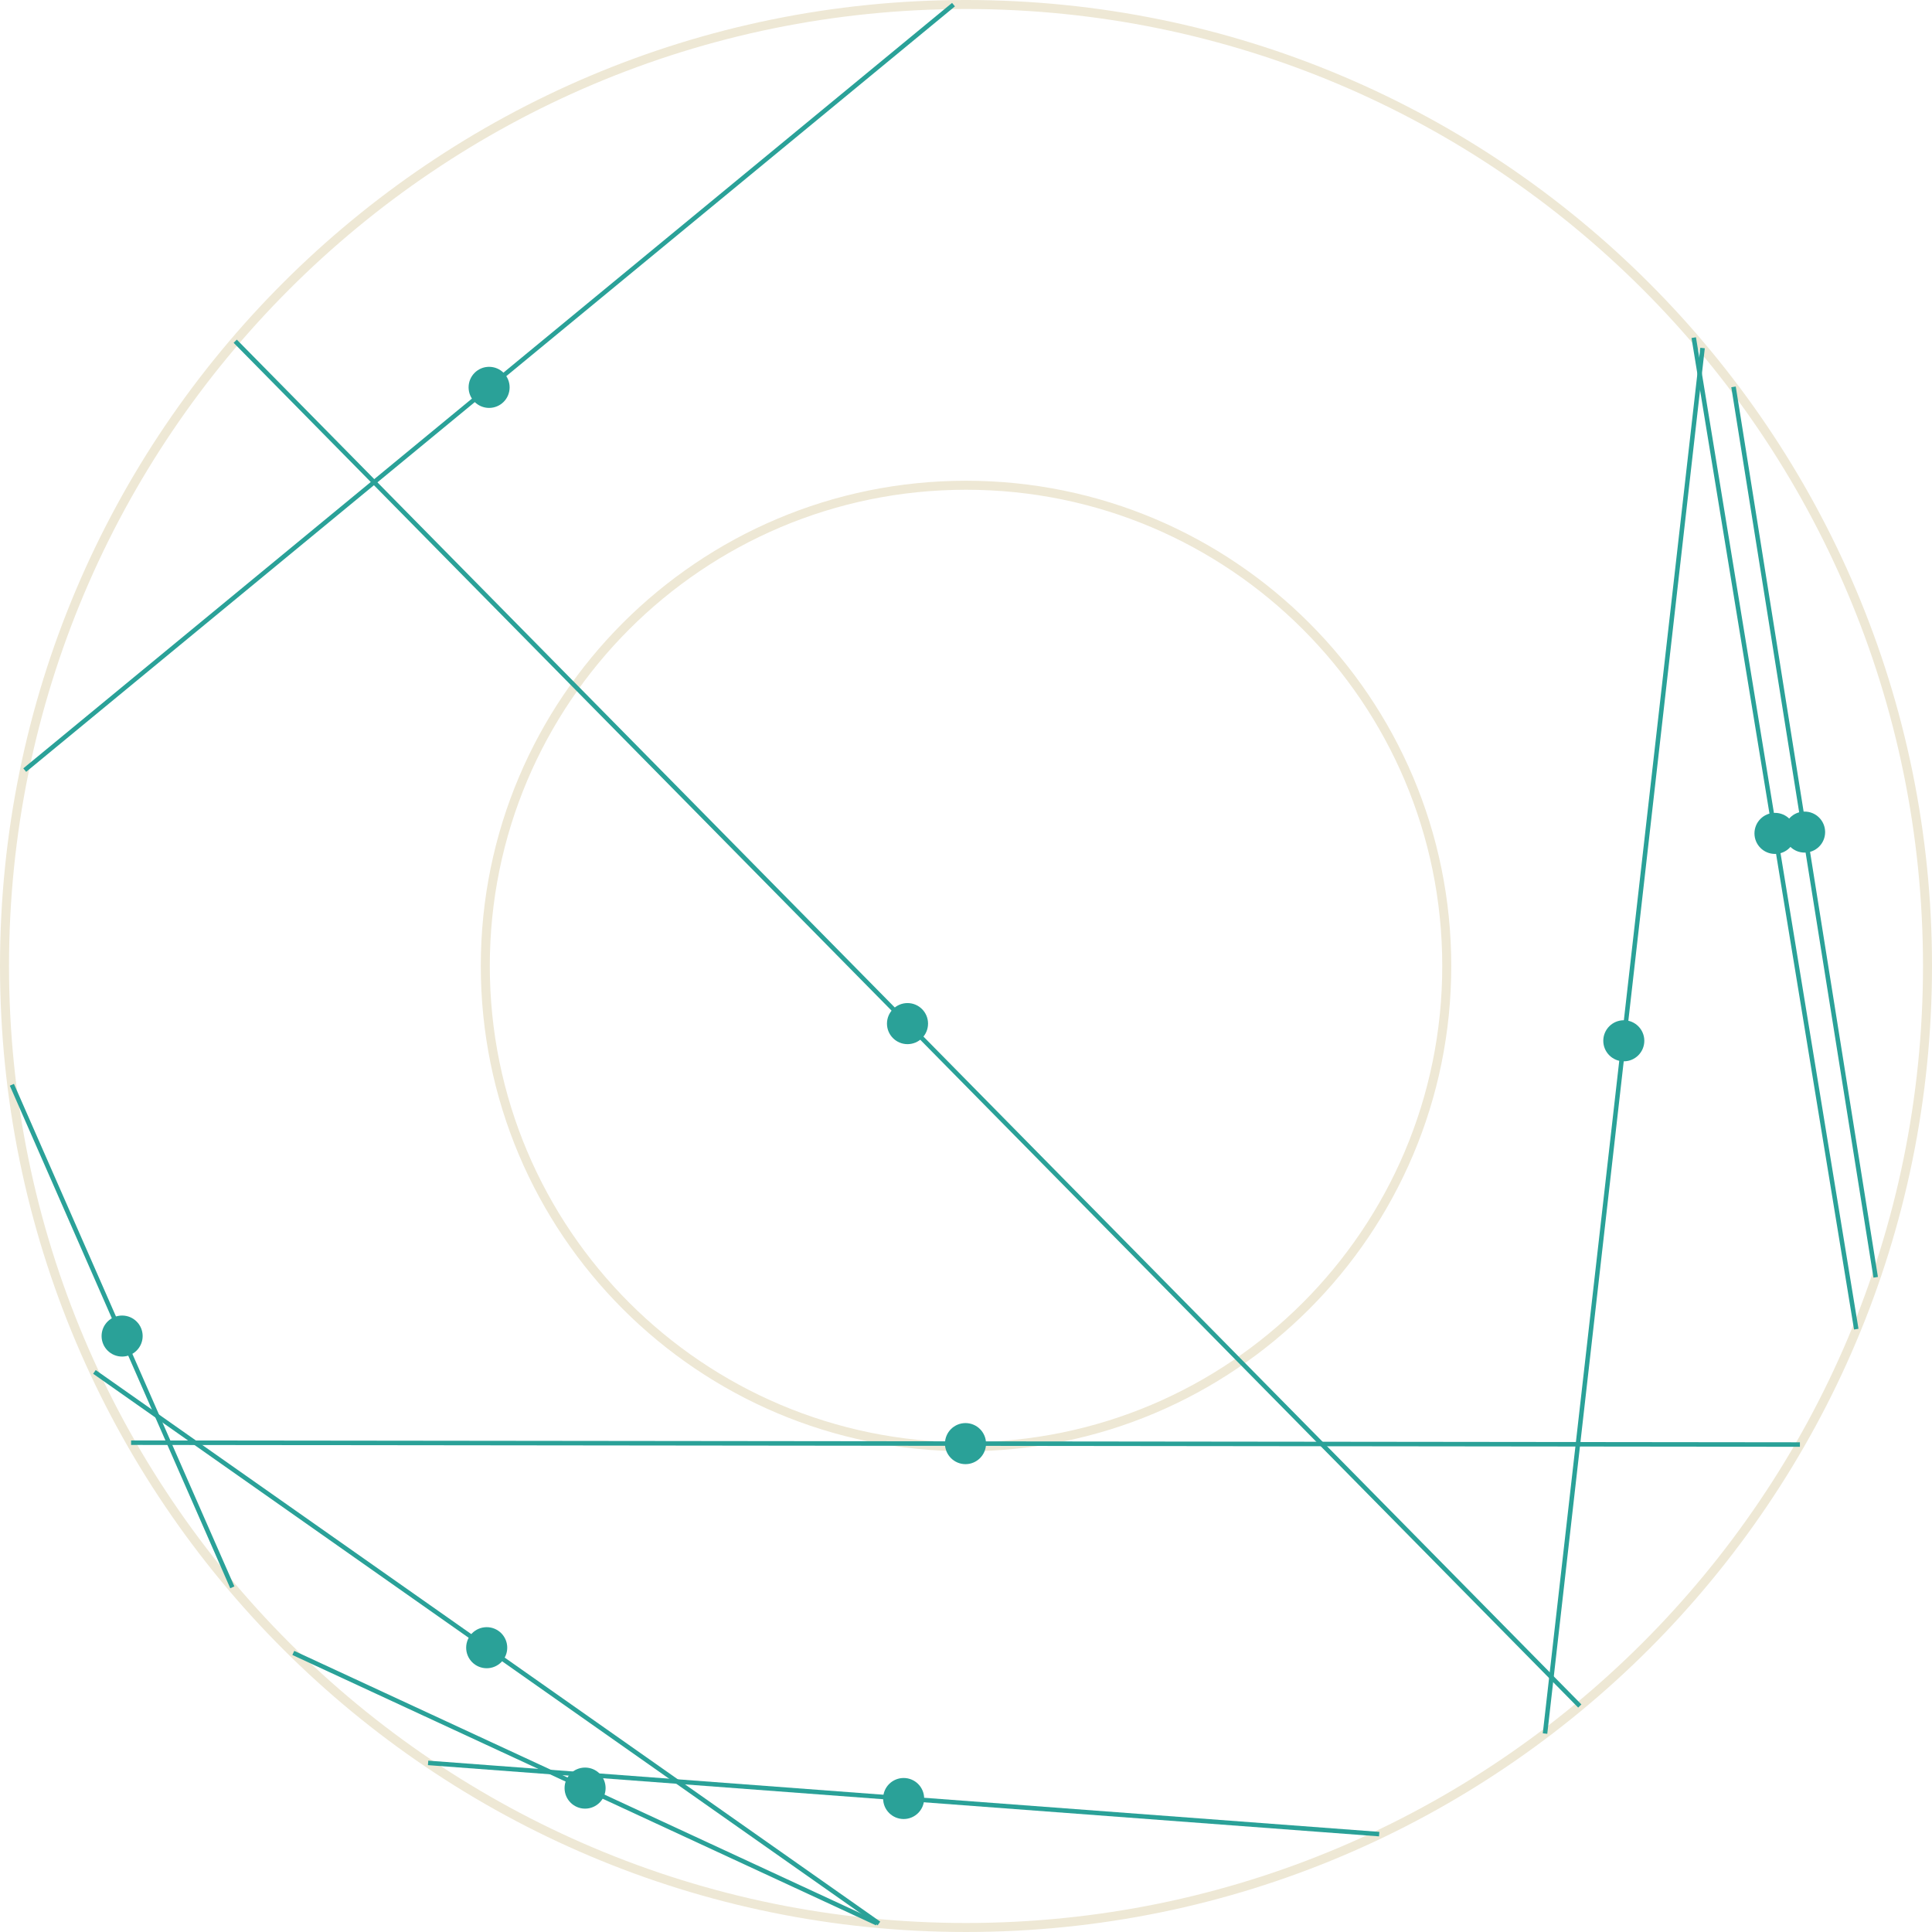
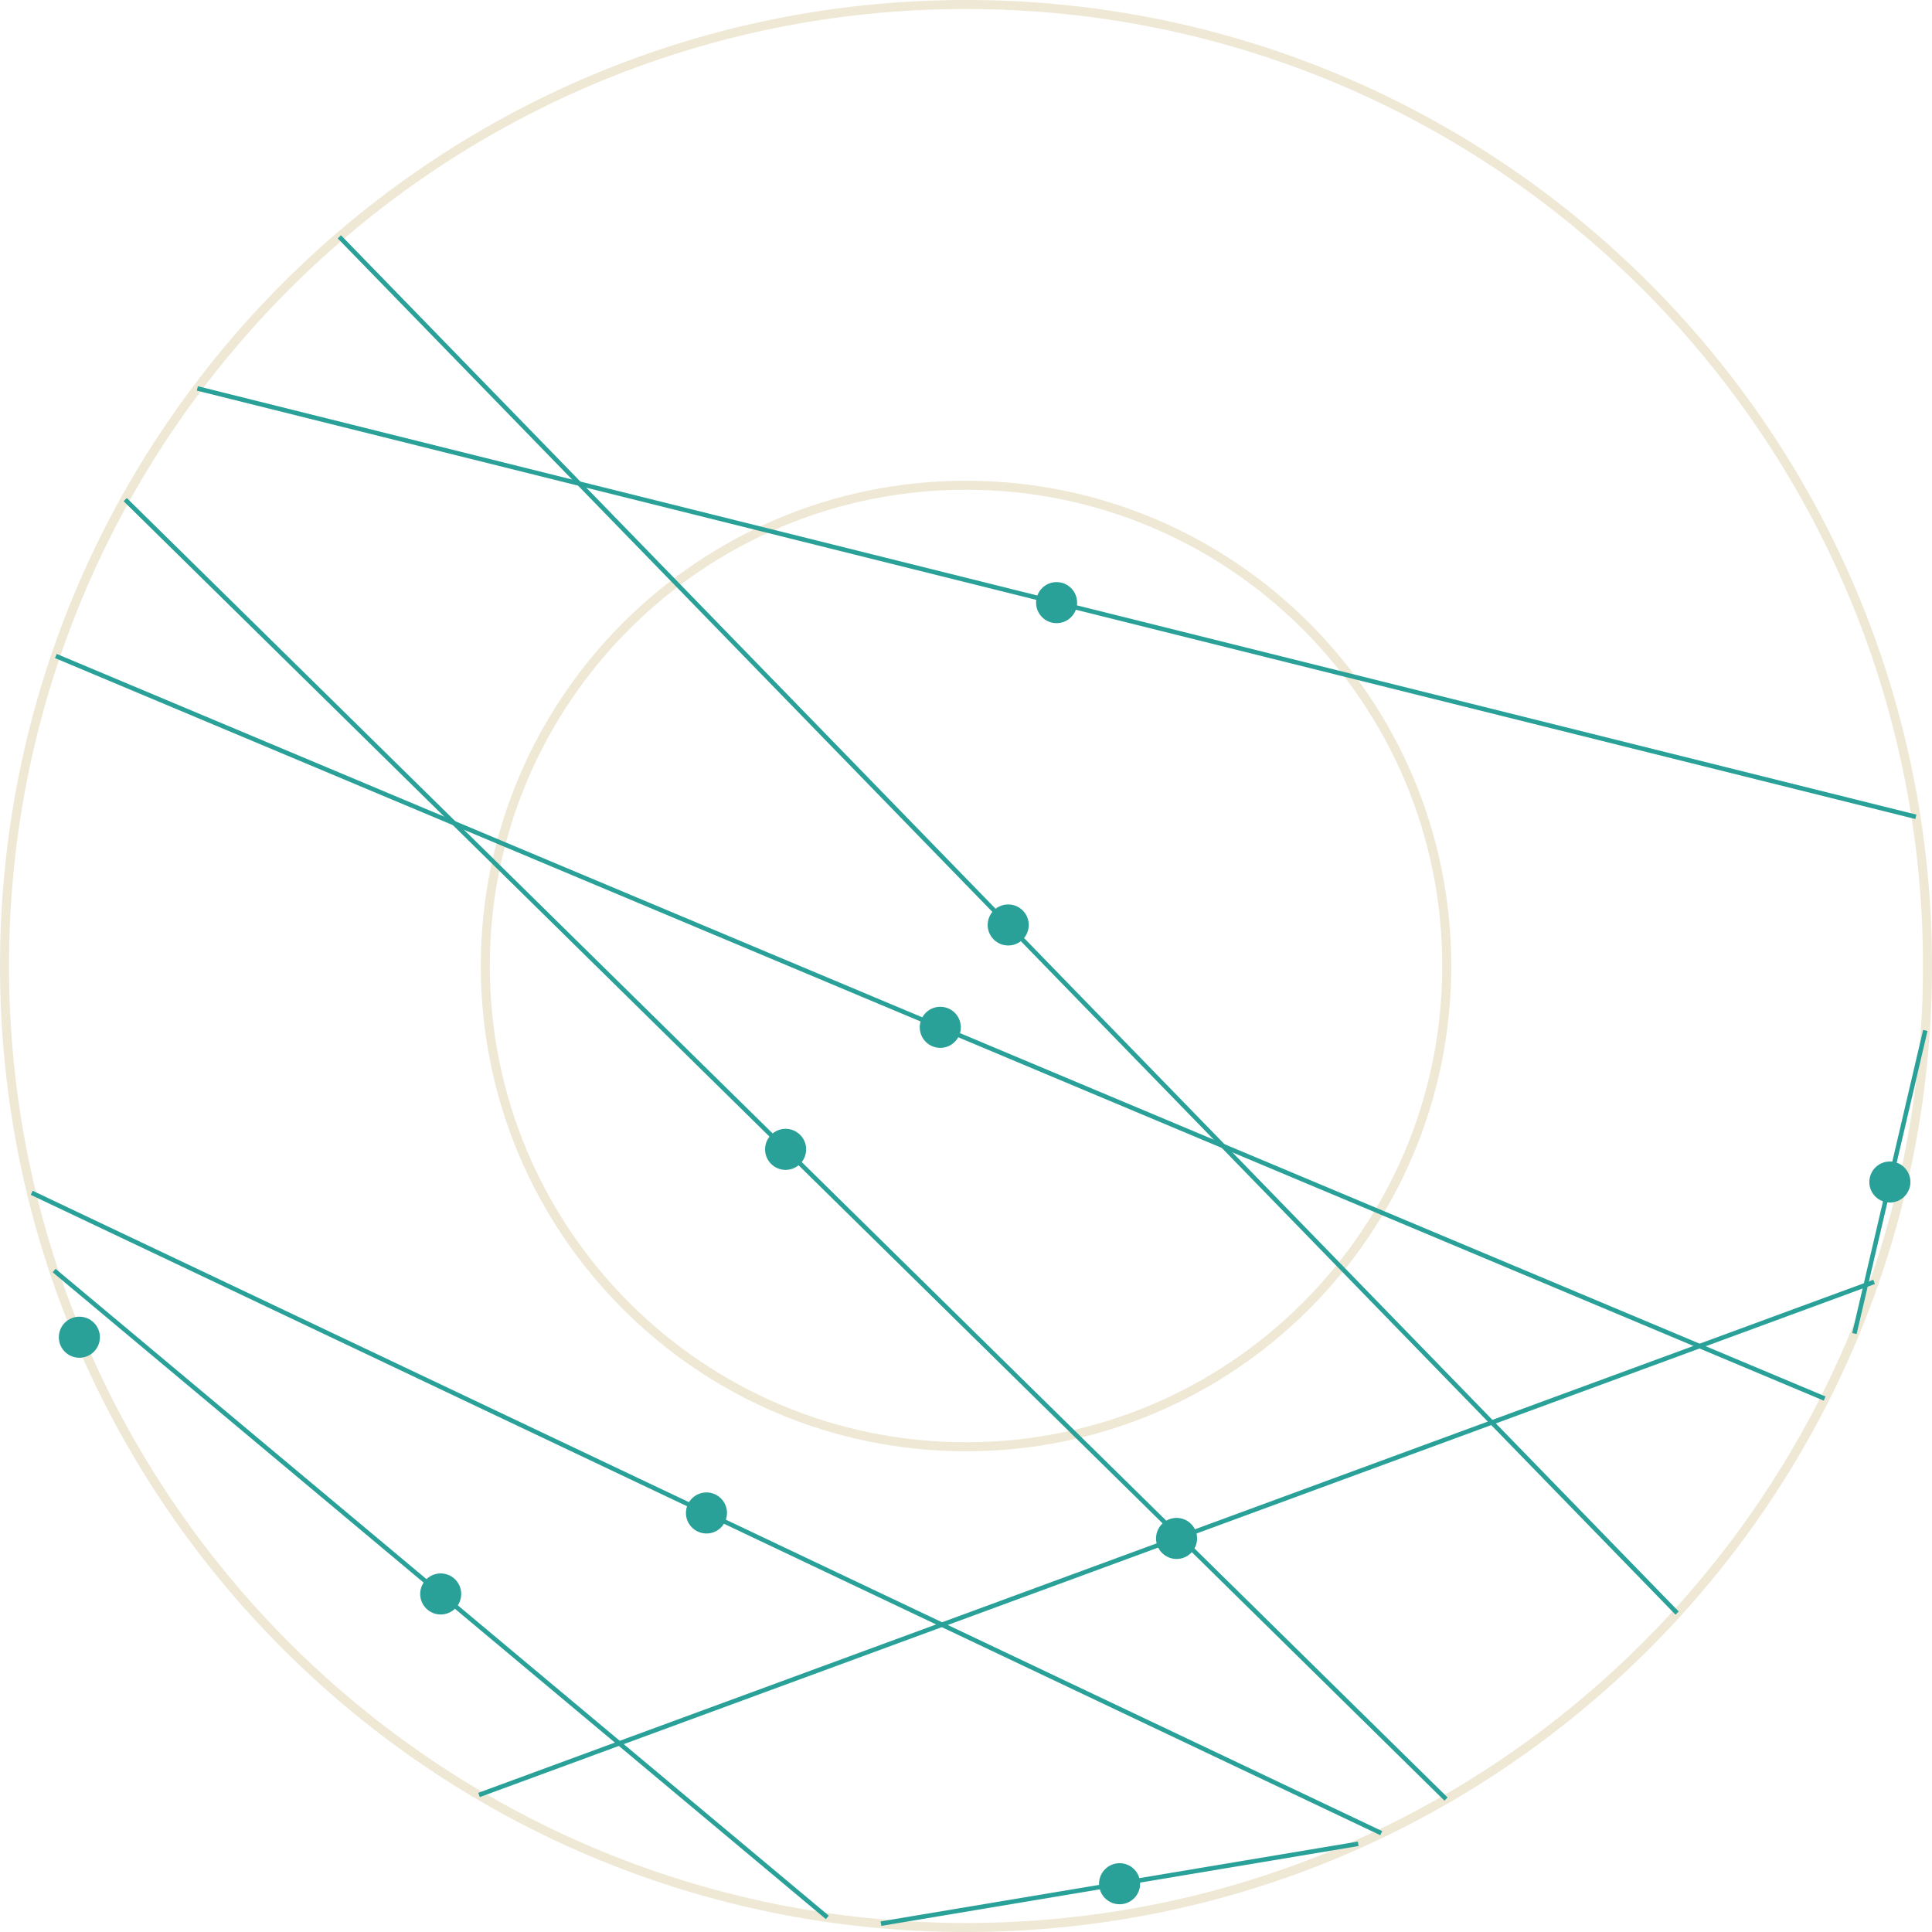
<svg xmlns="http://www.w3.org/2000/svg" version="1.1" width="170.879pt" height="170.879pt" viewBox="148.183 52.801 170.879 170.879">
  <g id="page1">
    <path d="M318.664 138.238C318.664 91.273 280.59 53.199 233.625 53.199C186.656 53.199 148.582 91.273 148.582 138.238C148.582 185.207 186.656 223.281 233.625 223.281C280.59 223.281 318.664 185.207 318.664 138.238Z" stroke="#eee8d5" fill="none" stroke-width=".797" />
    <path d="M276.144 138.238C276.144 114.758 257.109 95.719 233.625 95.719C210.141 95.719 191.106 114.758 191.106 138.238C191.106 161.723 210.141 180.762 233.625 180.762C257.109 180.762 276.144 161.723 276.144 138.238Z" stroke="#eee8d5" fill="none" stroke-width=".797" stroke-miterlimit="10" />
-     <path d="M192.648 198.535C192.648 197.75 192.012 197.117 191.231 197.117C190.445 197.117 189.812 197.75 189.812 198.535C189.812 199.316 190.445 199.953 191.231 199.953C192.012 199.953 192.648 199.316 192.648 198.535Z" fill="#2aa198" />
-     <path d="M192.648 198.535C192.648 197.75 192.012 197.117 191.231 197.117C190.445 197.117 189.812 197.75 189.812 198.535C189.812 199.316 190.445 199.953 191.231 199.953C192.012 199.953 192.648 199.316 192.648 198.535Z" stroke="#2aa198" fill="none" stroke-width=".797" stroke-miterlimit="10" />
-     <path d="M225.922 222.926L156.535 174.141" stroke="#2aa198" fill="none" stroke-width=".399" stroke-miterlimit="10" />
-     <path d="M192.859 87.062C192.859 86.281 192.227 85.644 191.441 85.644C190.66 85.644 190.027 86.281 190.027 87.062C190.027 87.848 190.66 88.481 191.441 88.481C192.227 88.481 192.859 87.848 192.859 87.062Z" fill="#2aa198" />
-     <path d="M192.859 87.062C192.859 86.281 192.227 85.644 191.441 85.644C190.66 85.644 190.027 86.281 190.027 87.062C190.027 87.848 190.66 88.481 191.441 88.481C192.227 88.481 192.859 87.848 192.859 87.062Z" stroke="#2aa198" fill="none" stroke-width=".797" stroke-miterlimit="10" />
-     <path d="M150.371 120.914L232.516 53.211" stroke="#2aa198" fill="none" stroke-width=".399" stroke-miterlimit="10" />
-     <path d="M293.219 144.855C293.219 144.074 292.586 143.437 291.805 143.437C291.019 143.437 290.387 144.074 290.387 144.855S291.019 146.273 291.805 146.273C292.586 146.273 293.219 145.637 293.219 144.855Z" fill="#2aa198" />
-     <path d="M293.219 144.855C293.219 144.074 292.586 143.437 291.805 143.437C291.019 143.437 290.387 144.074 290.387 144.855S291.019 146.273 291.805 146.273C292.586 146.273 293.219 145.637 293.219 144.855Z" stroke="#2aa198" fill="none" stroke-width=".797" stroke-miterlimit="10" />
-     <path d="M298.769 83.582L284.836 206.129" stroke="#2aa198" fill="none" stroke-width=".399" stroke-miterlimit="10" />
-     <path d="M234.996 180.484C234.996 179.699 234.359 179.066 233.578 179.066C232.797 179.066 232.16 179.699 232.16 180.484C232.16 181.266 232.797 181.902 233.578 181.902C234.359 181.902 234.996 181.266 234.996 180.484Z" fill="#2aa198" />
-     <path d="M234.996 180.484C234.996 179.699 234.359 179.066 233.578 179.066C232.797 179.066 232.16 179.699 232.16 180.484C232.16 181.266 232.797 181.902 233.578 181.902C234.359 181.902 234.996 181.266 234.996 180.484Z" stroke="#2aa198" fill="none" stroke-width=".797" stroke-miterlimit="10" />
-     <path d="M307.379 180.566L159.777 180.402" stroke="#2aa198" fill="none" stroke-width=".399" stroke-miterlimit="10" />
-     <path d="M229.867 143.336C229.867 142.555 229.234 141.918 228.449 141.918C227.668 141.918 227.031 142.555 227.031 143.336C227.031 144.121 227.668 144.754 228.449 144.754C229.234 144.754 229.867 144.121 229.867 143.336Z" fill="#2aa198" />
-     <path d="M229.867 143.336C229.867 142.555 229.234 141.918 228.449 141.918C227.668 141.918 227.031 142.555 227.031 143.336C227.031 144.121 227.668 144.754 228.449 144.754C229.234 144.754 229.867 144.121 229.867 143.336Z" stroke="#2aa198" fill="none" stroke-width=".797" stroke-miterlimit="10" />
-     <path d="M287.91 203.691L168.988 82.981" stroke="#2aa198" fill="none" stroke-width=".399" stroke-miterlimit="10" />
-     <path d="M309.211 126.398C309.211 125.613 308.578 124.981 307.793 124.981C307.012 124.981 306.379 125.613 306.379 126.398C306.379 127.18 307.012 127.812 307.793 127.812C308.578 127.812 309.211 127.18 309.211 126.398Z" fill="#2aa198" />
-     <path d="M309.211 126.398C309.211 125.613 308.578 124.981 307.793 124.981C307.012 124.981 306.379 125.613 306.379 126.398C306.379 127.18 307.012 127.812 307.793 127.812C308.578 127.812 309.211 127.18 309.211 126.398Z" stroke="#2aa198" fill="none" stroke-width=".797" stroke-miterlimit="10" />
-     <path d="M301.508 87.019L314.082 165.773" stroke="#2aa198" fill="none" stroke-width=".399" stroke-miterlimit="10" />
-     <path d="M201.348 210.953C201.348 210.168 200.715 209.535 199.93 209.535C199.148 209.535 198.516 210.168 198.516 210.953C198.516 211.734 199.148 212.371 199.93 212.371C200.715 212.371 201.348 211.734 201.348 210.953Z" fill="#2aa198" />
-     <path d="M201.348 210.953C201.348 210.168 200.715 209.535 199.93 209.535C199.148 209.535 198.516 210.168 198.516 210.953C198.516 211.734 199.148 212.371 199.93 212.371C200.715 212.371 201.348 211.734 201.348 210.953Z" stroke="#2aa198" fill="none" stroke-width=".797" stroke-miterlimit="10" />
-     <path d="M174.125 198.996L225.738 222.91" stroke="#2aa198" fill="none" stroke-width=".399" stroke-miterlimit="10" />
-     <path d="M160.402 170.969C160.402 170.188 159.766 169.555 158.984 169.555C158.199 169.555 157.566 170.188 157.566 170.969C157.566 171.754 158.199 172.387 158.984 172.387C159.766 172.387 160.402 171.754 160.402 170.969Z" fill="#2aa198" />
-     <path d="M160.402 170.969C160.402 170.188 159.766 169.555 158.984 169.555C158.199 169.555 157.566 170.188 157.566 170.969C157.566 171.754 158.199 172.387 158.984 172.387C159.766 172.387 160.402 171.754 160.402 170.969Z" stroke="#2aa198" fill="none" stroke-width=".797" stroke-miterlimit="10" />
-     <path d="M168.731 193.195L149.234 148.746" stroke="#2aa198" fill="none" stroke-width=".399" stroke-miterlimit="10" />
-     <path d="M306.594 126.512C306.594 125.731 305.957 125.094 305.176 125.094C304.391 125.094 303.758 125.731 303.758 126.512C303.758 127.297 304.391 127.93 305.176 127.93C305.957 127.93 306.594 127.297 306.594 126.512Z" fill="#2aa198" />
-     <path d="M306.594 126.512C306.594 125.731 305.957 125.094 305.176 125.094C304.391 125.094 303.758 125.731 303.758 126.512C303.758 127.297 304.391 127.93 305.176 127.93C305.957 127.93 306.594 127.297 306.594 126.512Z" stroke="#2aa198" fill="none" stroke-width=".797" stroke-miterlimit="10" />
-     <path d="M312.363 170.359L297.988 82.664" stroke="#2aa198" fill="none" stroke-width=".399" stroke-miterlimit="10" />
-     <path d="M229.523 211.875C229.523 211.09 228.891 210.457 228.109 210.457C227.324 210.457 226.691 211.09 226.691 211.875C226.691 212.656 227.324 213.289 228.109 213.289C228.891 213.289 229.523 212.656 229.523 211.875Z" fill="#2aa198" />
-     <path d="M229.523 211.875C229.523 211.09 228.891 210.457 228.109 210.457C227.324 210.457 226.691 211.09 226.691 211.875C226.691 212.656 227.324 213.289 228.109 213.289C228.891 213.289 229.523 212.656 229.523 211.875Z" stroke="#2aa198" fill="none" stroke-width=".797" stroke-miterlimit="10" />
-     <path d="M270.168 215.023L186.047 208.723" stroke="#2aa198" fill="none" stroke-width=".399" stroke-miterlimit="10" />
+     <path d="M156.621 171.074C156.621 170.293 155.984 169.656 155.203 169.656C154.418 169.656 153.785 170.293 153.785 171.074C153.785 171.859 154.418 172.492 155.203 172.492C155.984 172.492 156.621 171.859 156.621 171.074Z" fill="#2aa198" />
+     <path d="M156.621 171.074C156.621 170.293 155.984 169.656 155.203 169.656C154.418 169.656 153.785 170.293 153.785 171.074C153.785 171.859 154.418 172.492 155.203 172.492C155.984 172.492 156.621 171.859 156.621 171.074Z" stroke="#2aa198" fill="none" stroke-width=".797" stroke-miterlimit="10" />
+     <path d="M154.539 169.488L155.867 172.66" stroke="#2aa198" fill="none" stroke-width=".399" stroke-miterlimit="10" />
+     <path d="M248.625 219.41C248.625 218.629 247.992 217.992 247.207 217.992C246.426 217.992 245.789 218.629 245.789 219.41C245.789 220.195 246.426 220.828 247.207 220.828C247.992 220.828 248.625 220.195 248.625 219.41Z" fill="#2aa198" />
+     <path d="M248.625 219.41C248.625 218.629 247.992 217.992 247.207 217.992C246.426 217.992 245.789 218.629 245.789 219.41C245.789 220.195 246.426 220.828 247.207 220.828C247.992 220.828 248.625 220.195 248.625 219.41Z" stroke="#2aa198" fill="none" stroke-width=".797" stroke-miterlimit="10" />
+     <path d="M268.312 215.879L226.102 222.941" stroke="#2aa198" fill="none" stroke-width=".399" stroke-miterlimit="10" />
+     <path d="M316.754 157.348C316.754 156.562 316.117 155.93 315.336 155.93C314.551 155.93 313.918 156.562 313.918 157.348C313.918 158.129 314.551 158.762 315.336 158.762C316.117 158.762 316.754 158.129 316.754 157.348Z" fill="#2aa198" />
+     <path d="M316.754 157.348C316.754 156.562 316.117 155.93 315.336 155.93C314.551 155.93 313.918 156.562 313.918 157.348C313.918 158.129 314.551 158.762 315.336 158.762C316.117 158.762 316.754 158.129 316.754 157.348Z" stroke="#2aa198" fill="none" stroke-width=".797" stroke-miterlimit="10" />
+     <path d="M318.469 143.941L312.199 170.75" stroke="#2aa198" fill="none" stroke-width=".399" stroke-miterlimit="10" />
+     <path d="M219.086 154.457C219.086 153.676 218.449 153.039 217.668 153.039C216.883 153.039 216.25 153.676 216.25 154.457C216.25 155.242 216.883 155.875 217.668 155.875C218.449 155.875 219.086 155.242 219.086 154.457Z" fill="#2aa198" />
+     <path d="M219.086 154.457C219.086 153.676 218.449 153.039 217.668 153.039C216.883 153.039 216.25 153.676 216.25 154.457C216.25 155.242 216.883 155.875 217.668 155.875C218.449 155.875 219.086 155.242 219.086 154.457Z" stroke="#2aa198" fill="none" stroke-width=".797" stroke-miterlimit="10" />
+     <path d="M276.078 211.922L159.258 96.992" stroke="#2aa198" fill="none" stroke-width=".399" stroke-miterlimit="10" />
+     <path d="M238.773 134.613C238.773 133.828 238.141 133.195 237.355 133.195C236.574 133.195 235.938 133.828 235.938 134.613C235.938 135.395 236.574 136.027 237.355 136.027C238.141 136.027 238.773 135.395 238.773 134.613Z" fill="#2aa198" />
+     <path d="M238.773 134.613C238.773 133.828 238.141 133.195 237.355 133.195C236.574 133.195 235.938 133.828 235.938 134.613C235.938 135.395 236.574 136.027 237.355 136.027C238.141 136.027 238.773 135.395 238.773 134.613Z" stroke="#2aa198" fill="none" stroke-width=".797" stroke-miterlimit="10" />
+     <path d="M178.199 73.75L296.516 195.473" stroke="#2aa198" fill="none" stroke-width=".399" stroke-miterlimit="10" />
+     <path d="M232.766 143.664C232.766 142.879 232.129 142.246 231.348 142.246C230.563 142.246 229.93 142.879 229.93 143.664C229.93 144.445 230.563 145.082 231.348 145.082C232.129 145.082 232.766 144.445 232.766 143.664Z" fill="#2aa198" />
+     <path d="M232.766 143.664C232.766 142.879 232.129 142.246 231.348 142.246C230.563 142.246 229.93 142.879 229.93 143.664C229.93 144.445 230.563 145.082 231.348 145.082C232.129 145.082 232.766 144.445 232.766 143.664Z" stroke="#2aa198" fill="none" stroke-width=".797" stroke-miterlimit="10" />
+     <path d="M309.566 176.5L153.125 110.824" stroke="#2aa198" fill="none" stroke-width=".399" stroke-miterlimit="10" />
+     <path d="M188.578 193.781C188.578 193 187.945 192.363 187.16 192.363C186.379 192.363 185.746 193 185.746 193.781C185.746 194.566 186.379 195.199 187.16 195.199C187.945 195.199 188.578 194.566 188.578 193.781Z" fill="#2aa198" />
+     <path d="M188.578 193.781C188.578 193 187.945 192.363 187.16 192.363C186.379 192.363 185.746 193 185.746 193.781C185.746 194.566 186.379 195.199 187.16 195.199C187.945 195.199 188.578 194.566 188.578 193.781Z" stroke="#2aa198" fill="none" stroke-width=".797" stroke-miterlimit="10" />
+     <path d="M221.356 222.387L152.969 165.176" stroke="#2aa198" fill="none" stroke-width=".399" stroke-miterlimit="10" />
+     <path d="M243.051 106.102C243.051 105.32 242.418 104.684 241.633 104.684C240.852 104.684 240.219 105.32 240.219 106.102C240.219 106.887 240.852 107.519 241.633 107.519C242.418 107.519 243.051 106.887 243.051 106.102Z" fill="#2aa198" />
+     <path d="M243.051 106.102C243.051 105.32 242.418 104.684 241.633 104.684C240.852 104.684 240.219 105.32 240.219 106.102C240.219 106.887 240.852 107.519 241.633 107.519C242.418 107.519 243.051 106.887 243.051 106.102Z" stroke="#2aa198" fill="none" stroke-width=".797" stroke-miterlimit="10" />
+     <path d="M165.637 87.156L317.633 125.047" stroke="#2aa198" fill="none" stroke-width=".399" stroke-miterlimit="10" />
+     <path d="M212.086 186.617C212.086 185.836 211.453 185.199 210.668 185.199C209.887 185.199 209.25 185.836 209.25 186.617C209.25 187.402 209.887 188.035 210.668 188.035C211.453 188.035 212.086 187.402 212.086 186.617Z" fill="#2aa198" />
+     <path d="M212.086 186.617C212.086 185.836 211.453 185.199 210.668 185.199C209.887 185.199 209.25 185.836 209.25 186.617C209.25 187.402 209.887 188.035 210.668 188.035C211.453 188.035 212.086 187.402 212.086 186.617Z" stroke="#2aa198" fill="none" stroke-width=".797" stroke-miterlimit="10" />
+     <path d="M270.348 214.938L150.988 158.301" stroke="#2aa198" fill="none" stroke-width=".399" stroke-miterlimit="10" />
+     <path d="M253.664 188.871C253.664 188.086 253.027 187.453 252.246 187.453C251.465 187.453 250.828 188.086 250.828 188.871C250.828 189.652 251.465 190.289 252.246 190.289C253.027 190.289 253.664 189.652 253.664 188.871Z" fill="#2aa198" />
+     <path d="M253.664 188.871C253.664 188.086 253.027 187.453 252.246 187.453C251.465 187.453 250.828 188.086 250.828 188.871C250.828 189.652 251.465 190.289 252.246 190.289C253.027 190.289 253.664 189.652 253.664 188.871Z" stroke="#2aa198" fill="none" stroke-width=".797" stroke-miterlimit="10" />
+     <path d="M190.551 211.559L313.941 166.18" stroke="#2aa198" fill="none" stroke-width=".399" stroke-miterlimit="10" />
  </g>
</svg>
